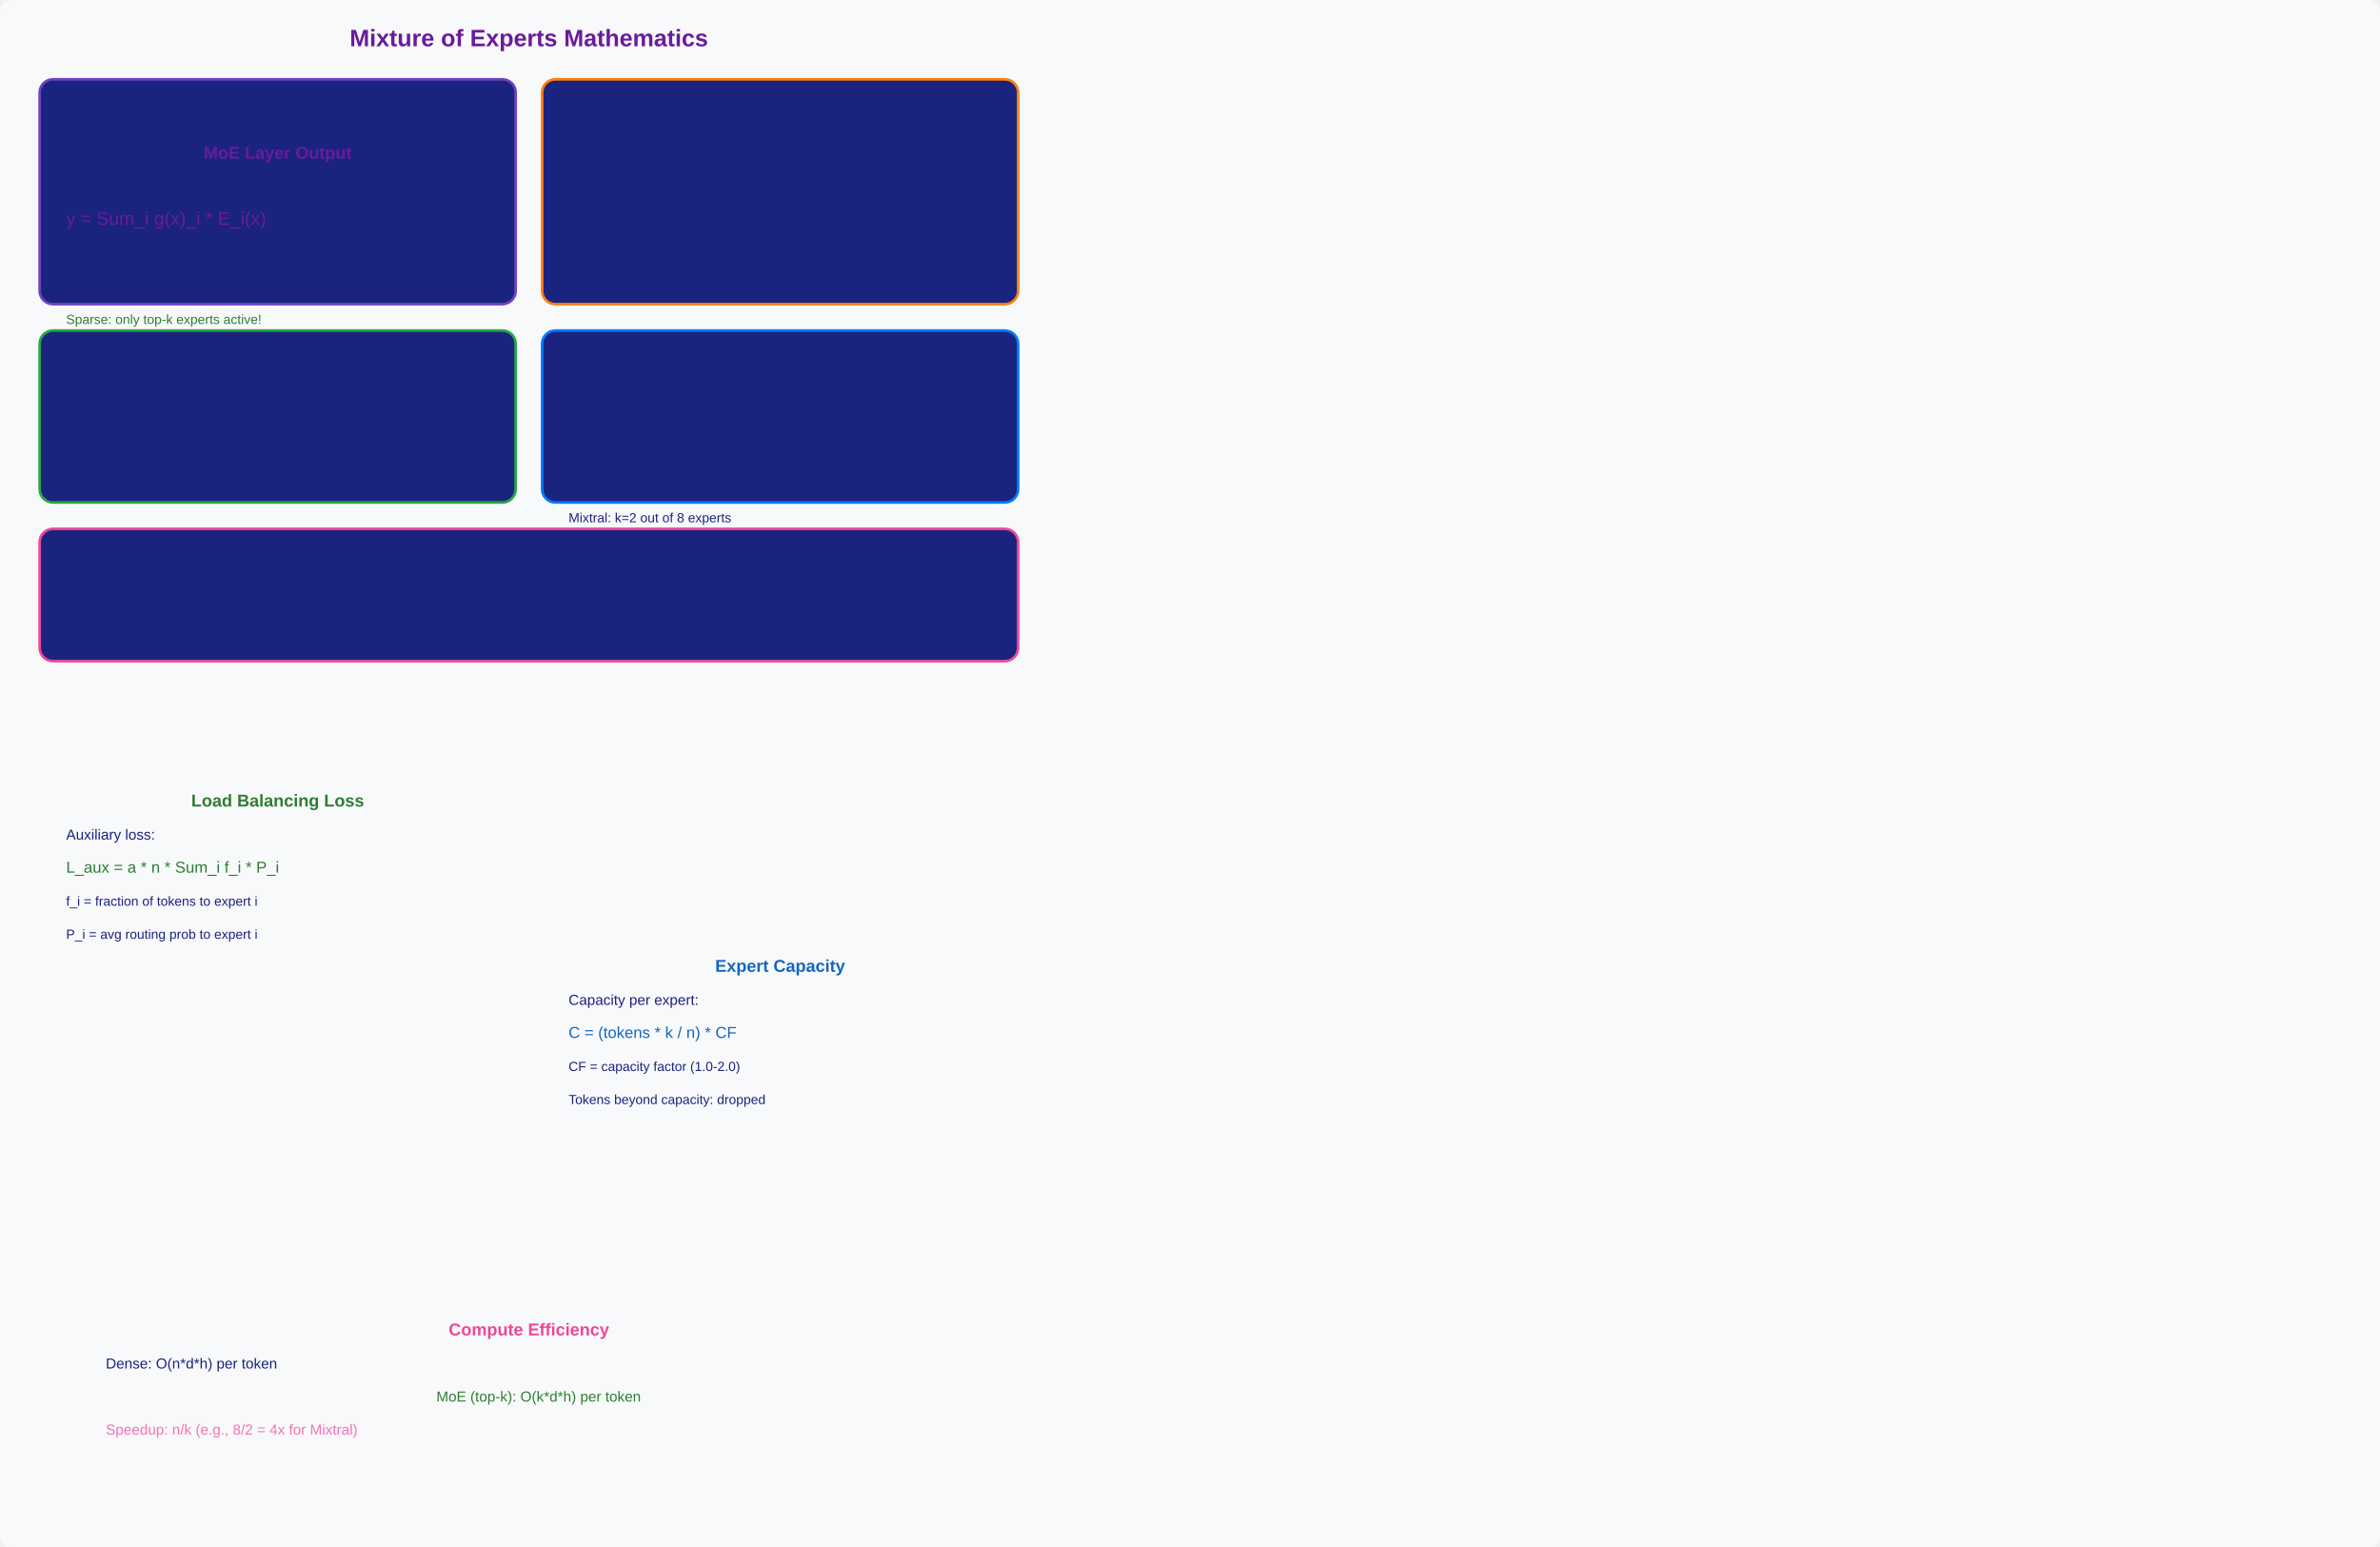
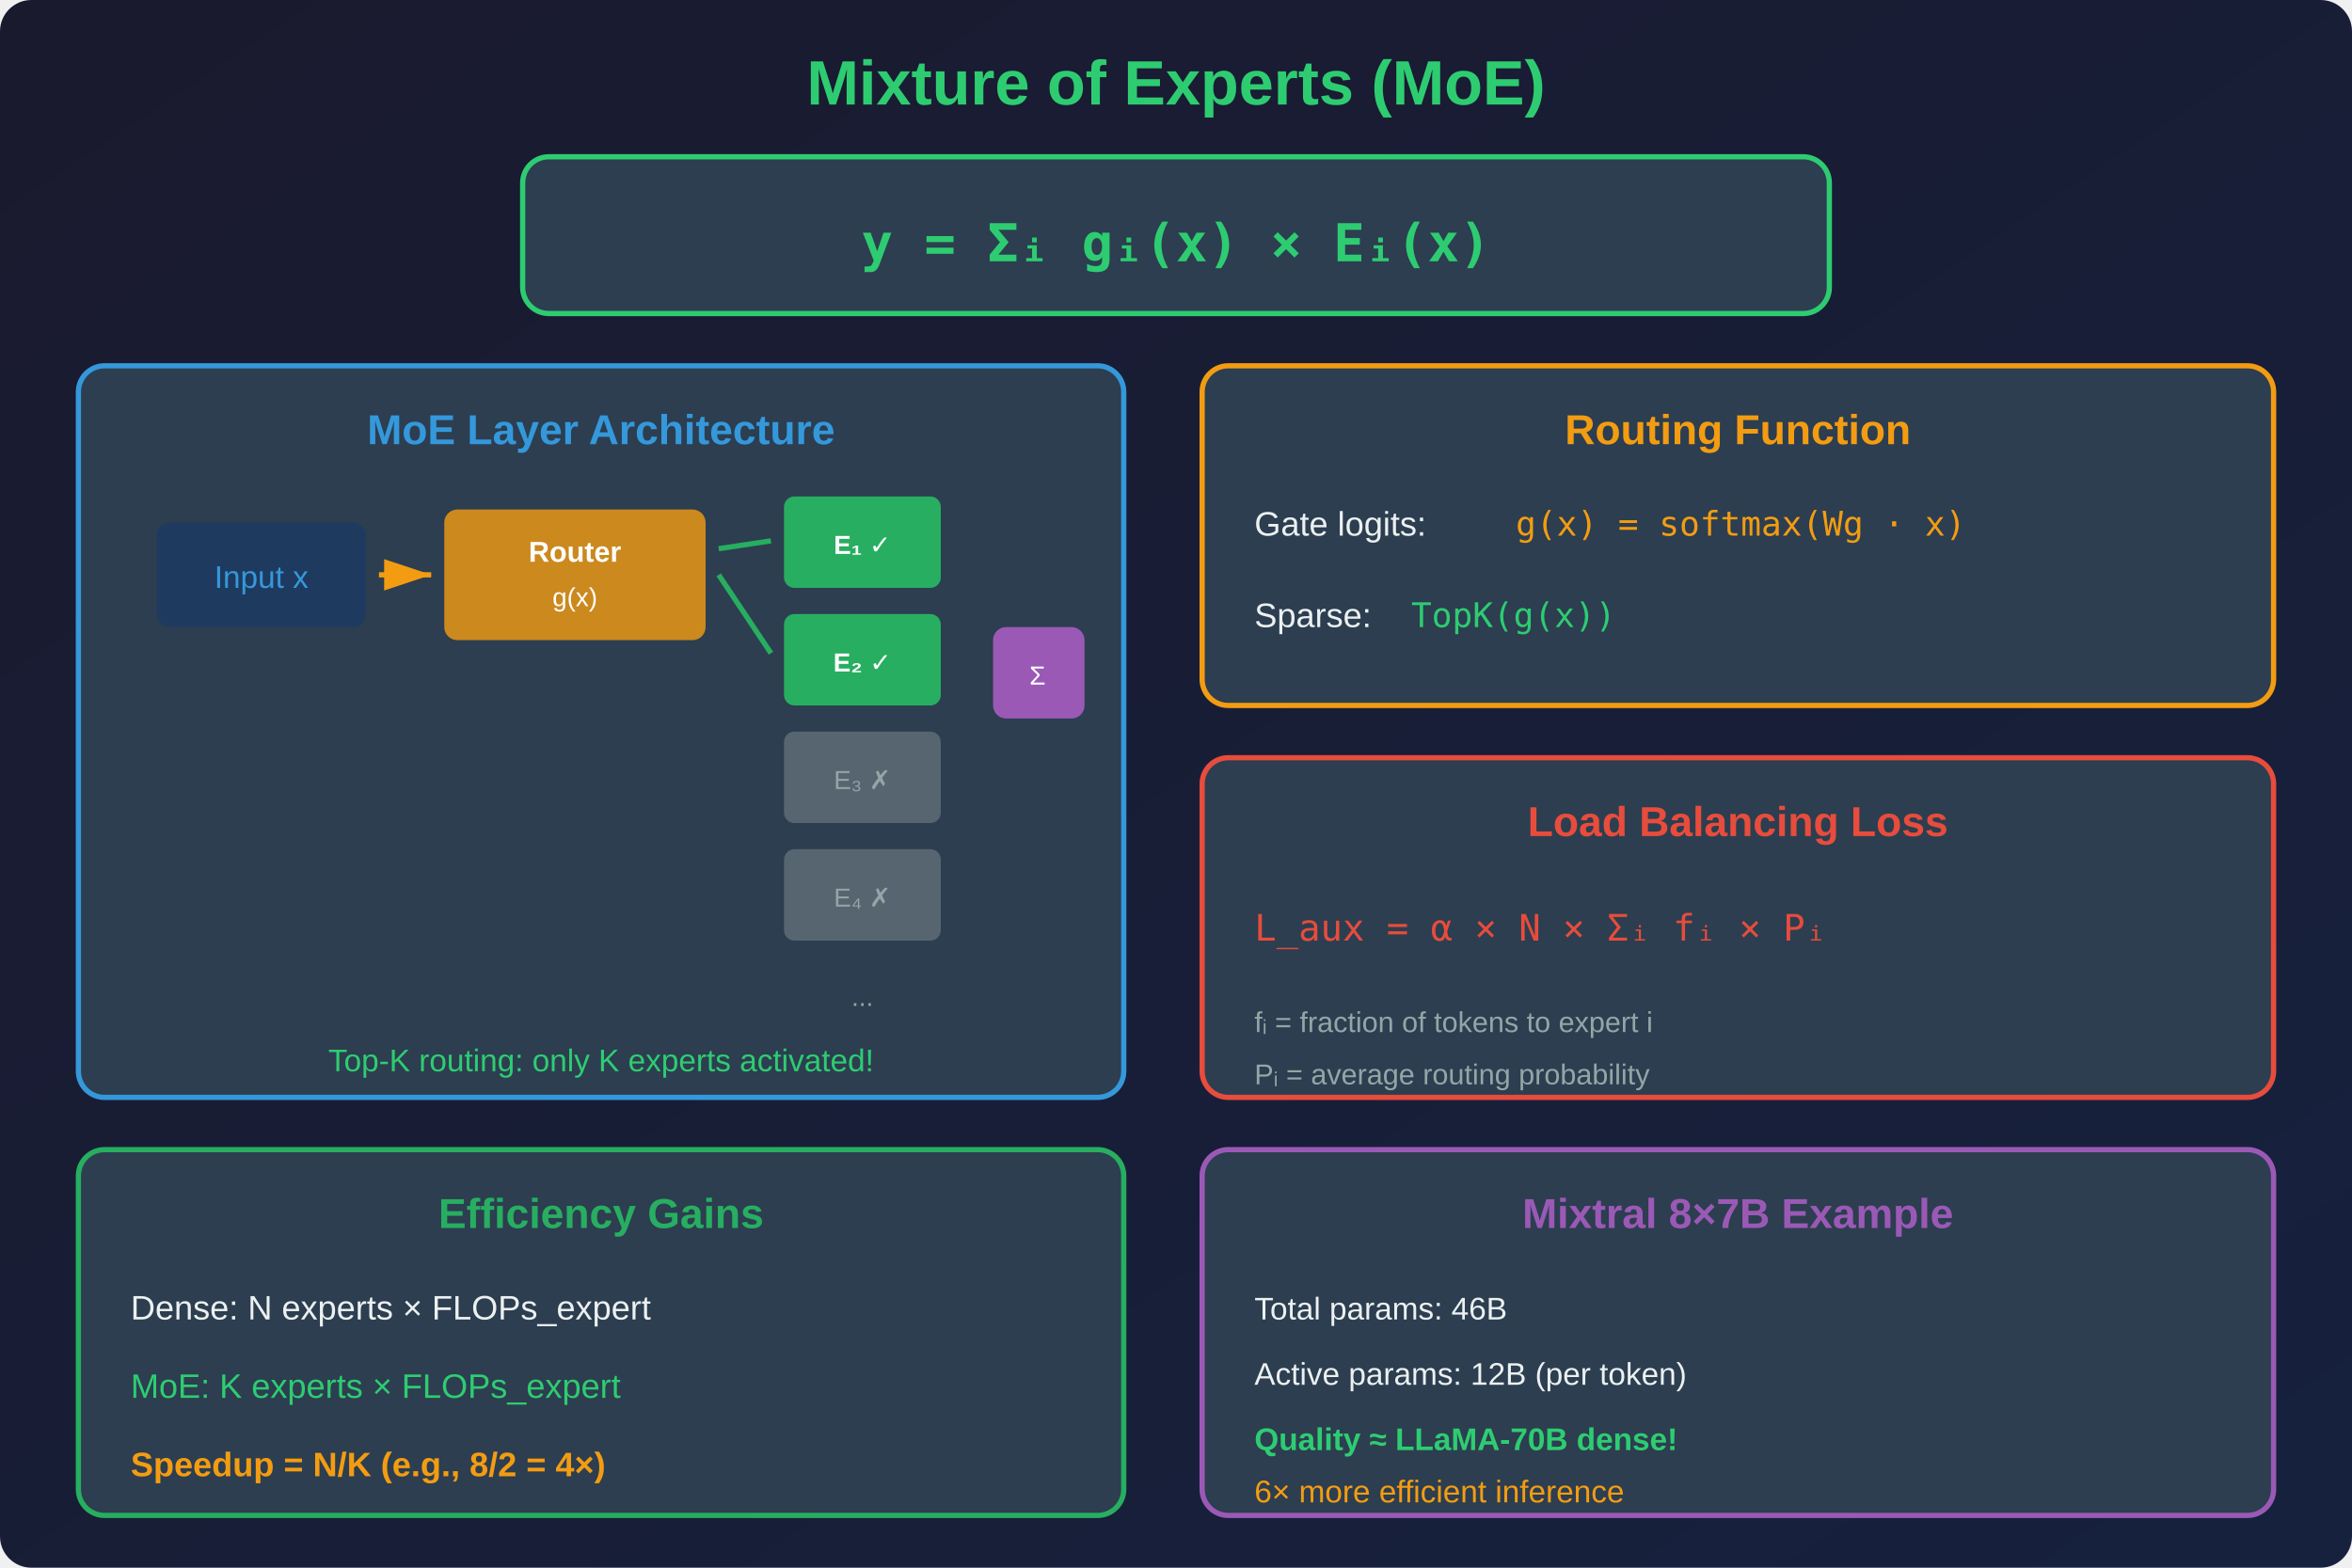
- <svg xmlns="http://www.w3.org/2000/svg" viewBox="0.0 0.0 1800.0 1170.0">
+ <svg xmlns="http://www.w3.org/2000/svg" viewBox="0 0 900 600">
  <defs>
-     <linearGradient id="mmBg" x1="0%" y1="0%" x2="100%" y2="100%">
-       <stop offset="0%" style="stop-color:#ffffff" />
-       <stop offset="100%" style="stop-color:#2d2d2d" />
+     <linearGradient id="bgGrad" x1="0%" y1="0%" x2="100%" y2="100%">
+       <stop offset="0%" style="stop-color:#1a1a2e" />
+       <stop offset="100%" style="stop-color:#16213e" />
    </linearGradient>
+     <marker id="arrow" markerWidth="10" markerHeight="10" refX="9" refY="3" orient="auto">
+       <path d="M0,0 L0,6 L9,3 z" fill="#f39c12" />
+     </marker>
  </defs>
-   <rect width="1800.0" height="1170.0" fill="#f8f9fa" rx="8" />
-   <text x="400" y="35" text-anchor="middle" fill="#6a1b9a" font-family="Arial, sans-serif" font-size="18" font-weight="bold">Mixture of Experts Mathematics</text>
-   <g transform="translate(30, 60)">
-     <rect width="360" height="170" rx="10" fill="#1a237e" stroke="#6f42c1" stroke-width="2" />
-     <text x="180" y="60.0" text-anchor="middle" fill="#6a1b9a" font-family="Arial, sans-serif" font-size="13" font-weight="bold">MoE Layer Output</text>
-     <text x="20" y="85.0" fill="#1a237e" font-family="Arial, sans-serif" font-size="11">Output:</text>
-     <text x="20" y="110.0" fill="#6a1b9a" font-family="Arial, sans-serif" font-size="14">y = Sum_i g(x)_i * E_i(x)</text>
-     <text x="20" y="135.0" fill="#1a237e" font-family="Arial, sans-serif" font-size="10">g(x) = router/gating function</text>
-     <text x="20" y="160.0" fill="#1a237e" font-family="Arial, sans-serif" font-size="10">E_i(x) = i-th expert (FFN)</text>
-     <text x="20" y="185.0" fill="#2e7d32" font-family="Arial, sans-serif" font-size="10">Sparse: only top-k experts active!</text>
-   </g>
-   <g transform="translate(410, 60)">
-     <rect width="360" height="170" rx="10" fill="#1a237e" stroke="#fd7e14" stroke-width="2" />
-     <text x="180" y="210.0" text-anchor="middle" fill="#e65100" font-family="Arial, sans-serif" font-size="13" font-weight="bold">Router/Gating Function</text>
-     <text x="20" y="235.0" fill="#1a237e" font-family="Arial, sans-serif" font-size="11">Softmax router:</text>
-     <text x="20" y="260.0" fill="#e65100" font-family="Arial, sans-serif" font-size="12">g(x) = softmax(W_g * x)</text>
-     <text x="20" y="285.0" fill="#1a237e" font-family="Arial, sans-serif" font-size="11">Top-k selection:</text>
-     <text x="20" y="310.0" fill="#e65100" font-family="Arial, sans-serif" font-size="12">g'(x) = TopK(g(x), k)</text>
-     <text x="20" y="335.0" fill="#1a237e" font-family="Arial, sans-serif" font-size="10">Mixtral: k=2 out of 8 experts</text>
-   </g>
-   <g transform="translate(30, 250)">
-     <rect width="360" height="130" rx="10" fill="#1a237e" stroke="#28a745" stroke-width="2" />
-     <text x="180" y="360.0" text-anchor="middle" fill="#2e7d32" font-family="Arial, sans-serif" font-size="13" font-weight="bold">Load Balancing Loss</text>
-     <text x="20" y="385.0" fill="#1a237e" font-family="Arial, sans-serif" font-size="11">Auxiliary loss:</text>
-     <text x="20" y="410.0" fill="#2e7d32" font-family="Arial, sans-serif" font-size="12">L_aux = a * n * Sum_i f_i * P_i</text>
-     <text x="20" y="435.0" fill="#1a237e" font-family="Arial, sans-serif" font-size="10">f_i = fraction of tokens to expert i</text>
-     <text x="20" y="460.0" fill="#1a237e" font-family="Arial, sans-serif" font-size="10">P_i = avg routing prob to expert i</text>
-   </g>
-   <g transform="translate(410, 250)">
-     <rect width="360" height="130" rx="10" fill="#1a237e" stroke="#007bff" stroke-width="2" />
-     <text x="180" y="485.0" text-anchor="middle" fill="#1565c0" font-family="Arial, sans-serif" font-size="13" font-weight="bold">Expert Capacity</text>
-     <text x="20" y="510.0" fill="#1a237e" font-family="Arial, sans-serif" font-size="11">Capacity per expert:</text>
-     <text x="20" y="535.0" fill="#1565c0" font-family="Arial, sans-serif" font-size="12">C = (tokens * k / n) * CF</text>
-     <text x="20" y="560.0" fill="#1a237e" font-family="Arial, sans-serif" font-size="10">CF = capacity factor (1.0-2.0)</text>
-     <text x="20" y="585.0" fill="#1a237e" font-family="Arial, sans-serif" font-size="10">Tokens beyond capacity: dropped</text>
-   </g>
-   <g transform="translate(30, 400)">
-     <rect width="740" height="100" rx="10" fill="#1a237e" stroke="#ec4899" stroke-width="2" />
-     <text x="370" y="610.0" text-anchor="middle" fill="#ec4899" font-family="Arial, sans-serif" font-size="13" font-weight="bold">Compute Efficiency</text>
-     <text x="50" y="635.0" fill="#1a237e" font-family="Arial, sans-serif" font-size="11">Dense: O(n*d*h) per token</text>
-     <text x="300" y="660.0" fill="#2e7d32" font-family="Arial, sans-serif" font-size="11">MoE (top-k): O(k*d*h) per token</text>
-     <text x="50" y="685.0" fill="#f472b6" font-family="Arial, sans-serif" font-size="11">Speedup: n/k (e.g., 8/2 = 4x for Mixtral)</text>
-   </g>
+   <rect width="900" height="600" fill="url(#bgGrad)" rx="12" />
+   <text x="450" y="40" text-anchor="middle" fill="#2ecc71" font-family="Arial, sans-serif" font-size="24" font-weight="bold">Mixture of Experts (MoE)</text>
+   <rect x="200" y="60" width="500" height="60" rx="10" fill="#2c3e50" stroke="#2ecc71" stroke-width="2" />
+   <text x="450" y="100" text-anchor="middle" fill="#2ecc71" font-family="monospace" font-size="20" font-weight="bold">y = Σᵢ gᵢ(x) × Eᵢ(x)</text>
+   <rect x="30" y="140" width="400" height="280" rx="10" fill="#2c3e50" stroke="#3498db" stroke-width="2" />
+   <text x="230" y="170" text-anchor="middle" fill="#3498db" font-family="Arial, sans-serif" font-size="16" font-weight="bold">MoE Layer Architecture</text>
+   <rect x="60" y="200" width="80" height="40" rx="5" fill="#1e3a5f" />
+   <text x="100" y="225" text-anchor="middle" fill="#3498db" font-family="Arial, sans-serif" font-size="12">Input x</text>
+   <rect x="170" y="195" width="100" height="50" rx="5" fill="#f39c12" opacity="0.8" />
+   <text x="220" y="215" text-anchor="middle" fill="#fff" font-family="Arial, sans-serif" font-size="11" font-weight="bold">Router</text>
+   <text x="220" y="232" text-anchor="middle" fill="#fff" font-family="Arial, sans-serif" font-size="10">g(x)</text>
+   <path d="M145 220 L165 220" stroke="#f39c12" stroke-width="2" marker-end="url(#arrow)" />
+   <rect x="300" y="190" width="60" height="35" rx="4" fill="#27ae60" />
+   <text x="330" y="212" text-anchor="middle" fill="#fff" font-family="Arial, sans-serif" font-size="10" font-weight="bold">E₁ ✓</text>
+   <rect x="300" y="235" width="60" height="35" rx="4" fill="#27ae60" />
+   <text x="330" y="257" text-anchor="middle" fill="#fff" font-family="Arial, sans-serif" font-size="10" font-weight="bold">E₂ ✓</text>
+   <rect x="300" y="280" width="60" height="35" rx="4" fill="#7f8c8d" opacity="0.5" />
+   <text x="330" y="302" text-anchor="middle" fill="#95a5a6" font-family="Arial, sans-serif" font-size="10">E₃ ✗</text>
+   <rect x="300" y="325" width="60" height="35" rx="4" fill="#7f8c8d" opacity="0.5" />
+   <text x="330" y="347" text-anchor="middle" fill="#95a5a6" font-family="Arial, sans-serif" font-size="10">E₄ ✗</text>
+   <text x="330" y="385" text-anchor="middle" fill="#95a5a6" font-family="Arial, sans-serif" font-size="10">...</text>
+   <path d="M275 210 L295 207" stroke="#27ae60" stroke-width="2" />
+   <path d="M275 220 L295 250" stroke="#27ae60" stroke-width="2" />
+   <rect x="380" y="240" width="35" height="35" rx="5" fill="#9b59b6" />
+   <text x="397" y="262" text-anchor="middle" fill="#fff" font-family="Arial, sans-serif" font-size="10">Σ</text>
+   <text x="230" y="410" text-anchor="middle" fill="#2ecc71" font-family="Arial, sans-serif" font-size="12">Top-K routing: only K experts activated!</text>
+   <rect x="460" y="140" width="410" height="130" rx="10" fill="#2c3e50" stroke="#f39c12" stroke-width="2" />
+   <text x="665" y="170" text-anchor="middle" fill="#f39c12" font-family="Arial, sans-serif" font-size="16" font-weight="bold">Routing Function</text>
+   <text x="480" y="205" fill="#ecf0f1" font-family="Arial, sans-serif" font-size="13">Gate logits:</text>
+   <text x="580" y="205" fill="#f39c12" font-family="monospace" font-size="13">g(x) = softmax(Wg · x)</text>
+   <text x="480" y="240" fill="#ecf0f1" font-family="Arial, sans-serif" font-size="13">Sparse:</text>
+   <text x="540" y="240" fill="#2ecc71" font-family="monospace" font-size="13">TopK(g(x))</text>
+   <rect x="460" y="290" width="410" height="130" rx="10" fill="#2c3e50" stroke="#e74c3c" stroke-width="2" />
+   <text x="665" y="320" text-anchor="middle" fill="#e74c3c" font-family="Arial, sans-serif" font-size="16" font-weight="bold">Load Balancing Loss</text>
+   <text x="480" y="360" fill="#e74c3c" font-family="monospace" font-size="14">L_aux = α × N × Σᵢ fᵢ × Pᵢ</text>
+   <text x="480" y="395" fill="#95a5a6" font-family="Arial, sans-serif" font-size="11">fᵢ = fraction of tokens to expert i</text>
+   <text x="480" y="415" fill="#95a5a6" font-family="Arial, sans-serif" font-size="11">Pᵢ = average routing probability</text>
+   <rect x="30" y="440" width="400" height="140" rx="10" fill="#2c3e50" stroke="#27ae60" stroke-width="2" />
+   <text x="230" y="470" text-anchor="middle" fill="#27ae60" font-family="Arial, sans-serif" font-size="16" font-weight="bold">Efficiency Gains</text>
+   <text x="50" y="505" fill="#ecf0f1" font-family="Arial, sans-serif" font-size="13">Dense: N experts × FLOPs_expert</text>
+   <text x="50" y="535" fill="#2ecc71" font-family="Arial, sans-serif" font-size="13">MoE:   K experts × FLOPs_expert</text>
+   <text x="50" y="565" fill="#f39c12" font-family="Arial, sans-serif" font-size="13" font-weight="bold">Speedup = N/K (e.g., 8/2 = 4×)</text>
+   <rect x="460" y="440" width="410" height="140" rx="10" fill="#2c3e50" stroke="#9b59b6" stroke-width="2" />
+   <text x="665" y="470" text-anchor="middle" fill="#9b59b6" font-family="Arial, sans-serif" font-size="16" font-weight="bold">Mixtral 8×7B Example</text>
+   <text x="480" y="505" fill="#ecf0f1" font-family="Arial, sans-serif" font-size="12">Total params: 46B</text>
+   <text x="480" y="530" fill="#ecf0f1" font-family="Arial, sans-serif" font-size="12">Active params: 12B (per token)</text>
+   <text x="480" y="555" fill="#2ecc71" font-family="Arial, sans-serif" font-size="12" font-weight="bold">Quality ≈ LLaMA-70B dense!</text>
+   <text x="480" y="575" fill="#f39c12" font-family="Arial, sans-serif" font-size="12">6× more efficient inference</text>
</svg>
